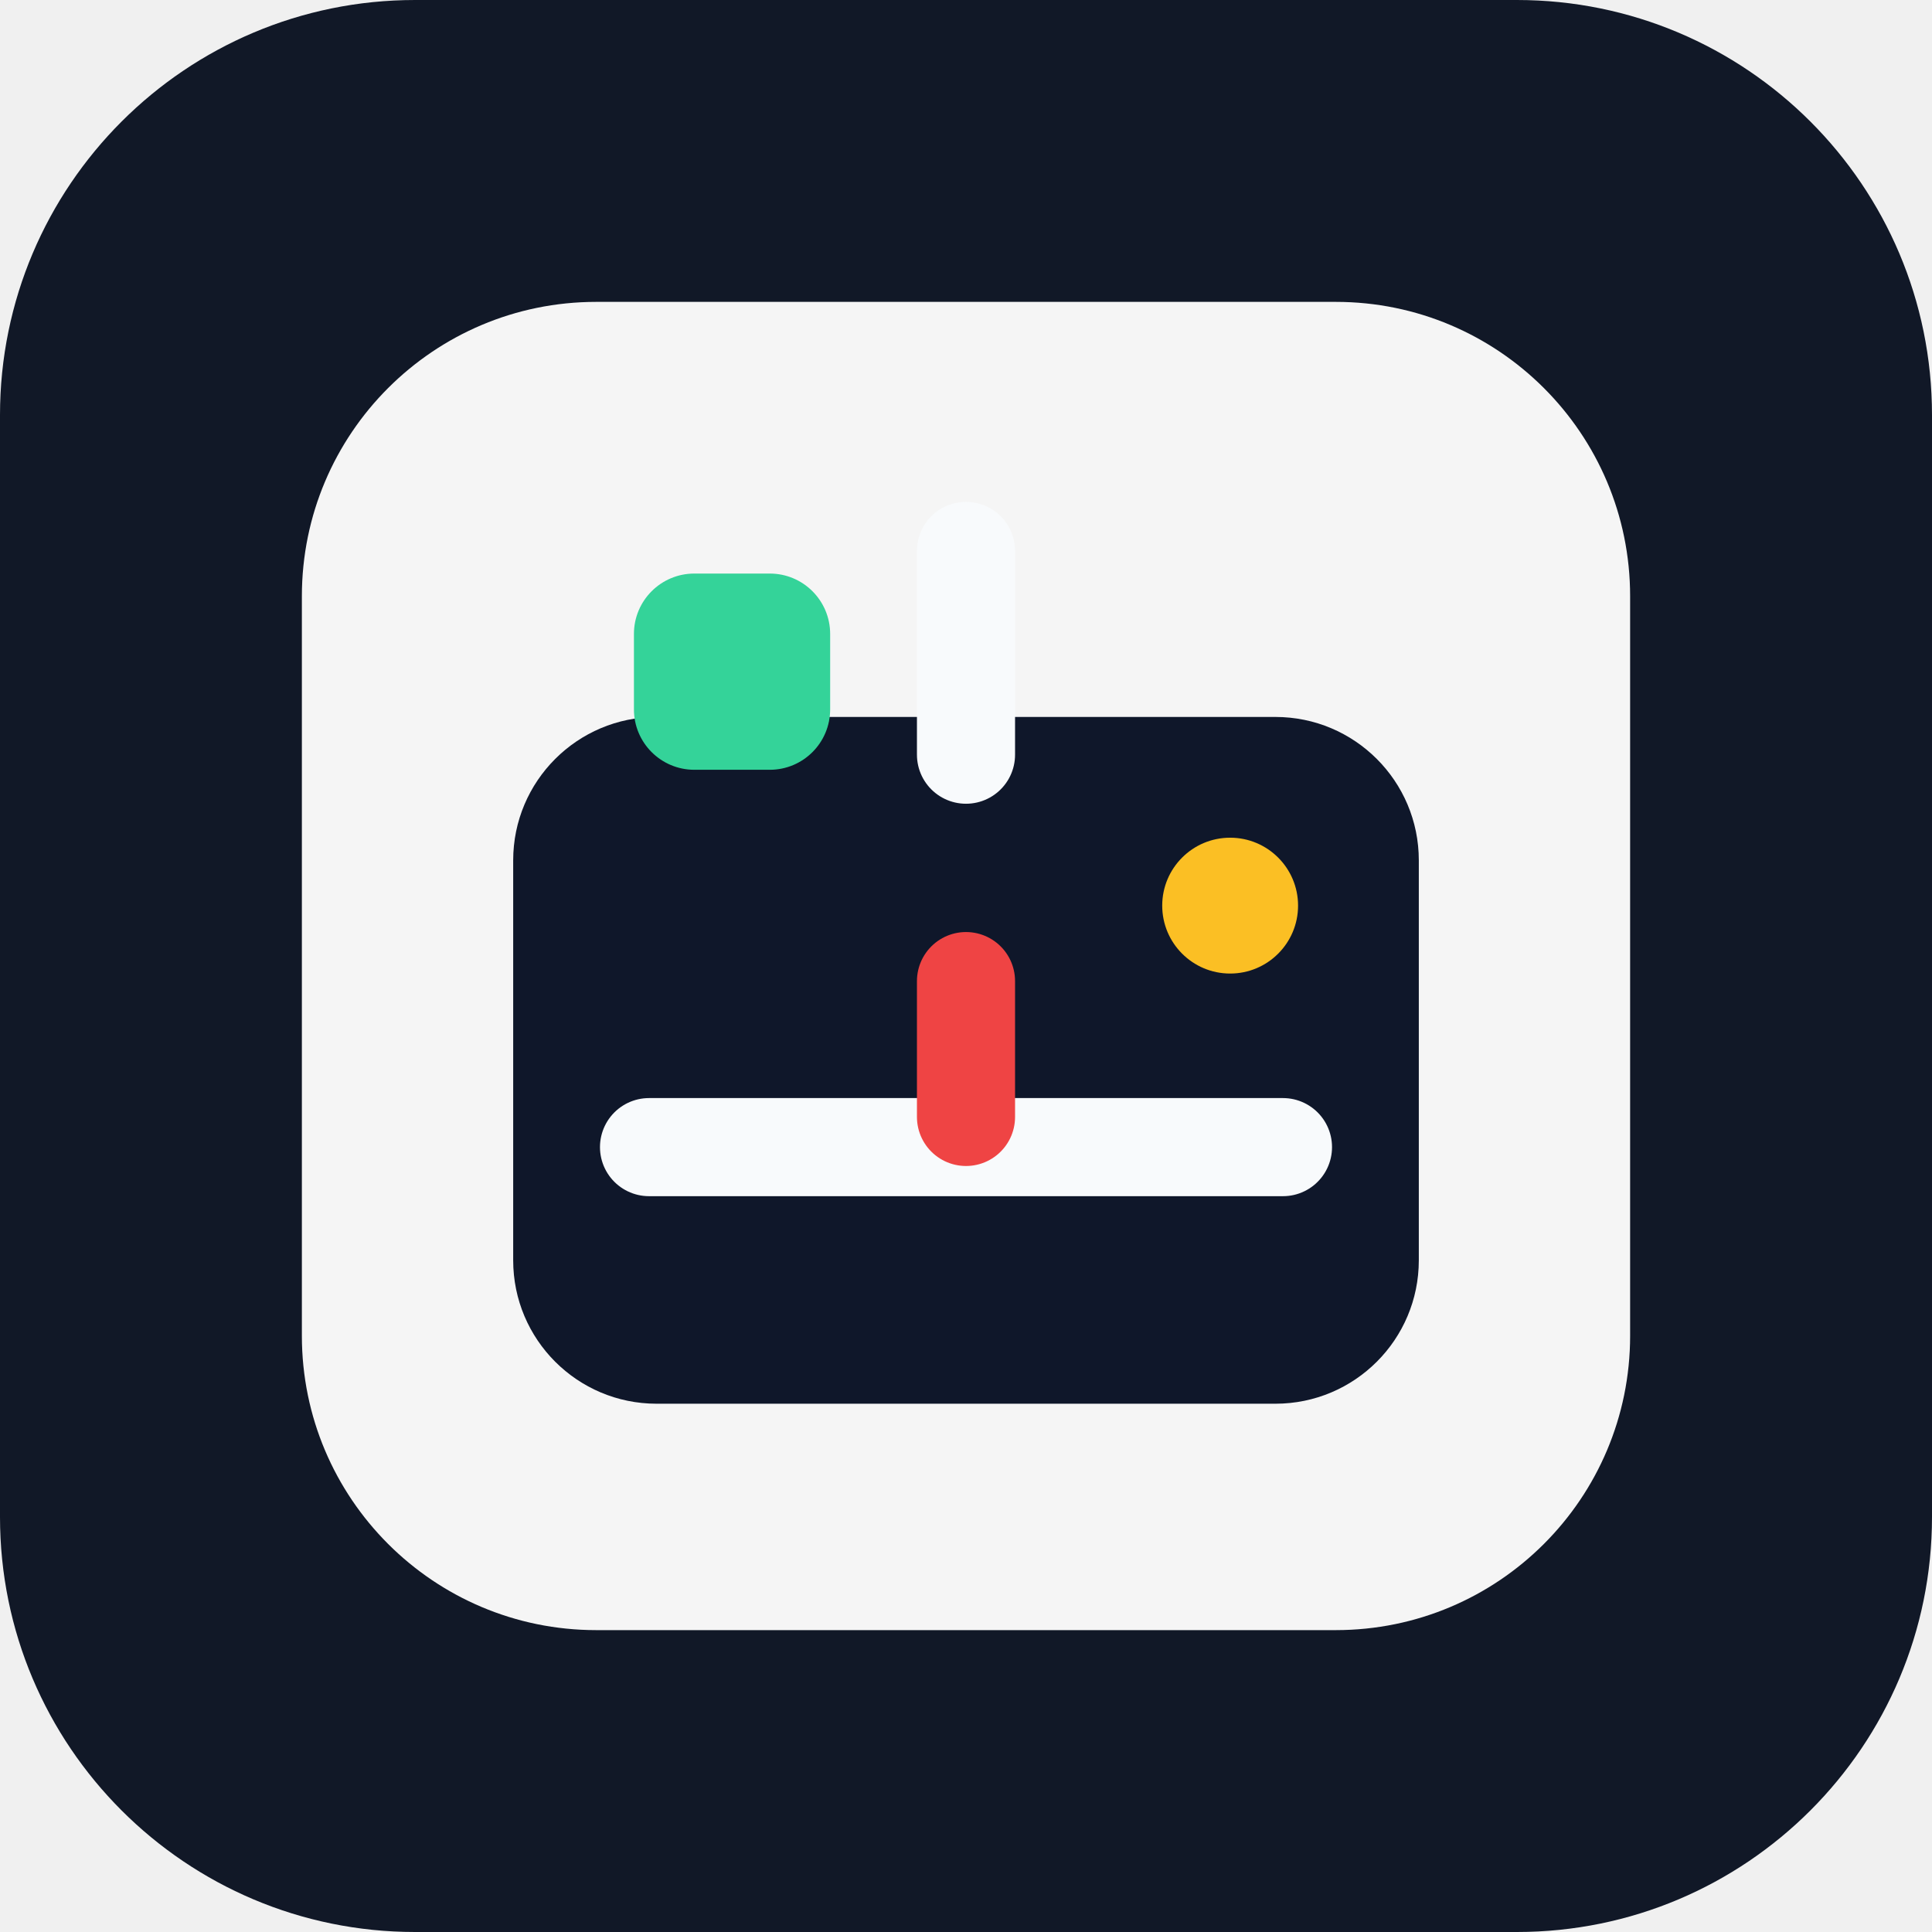
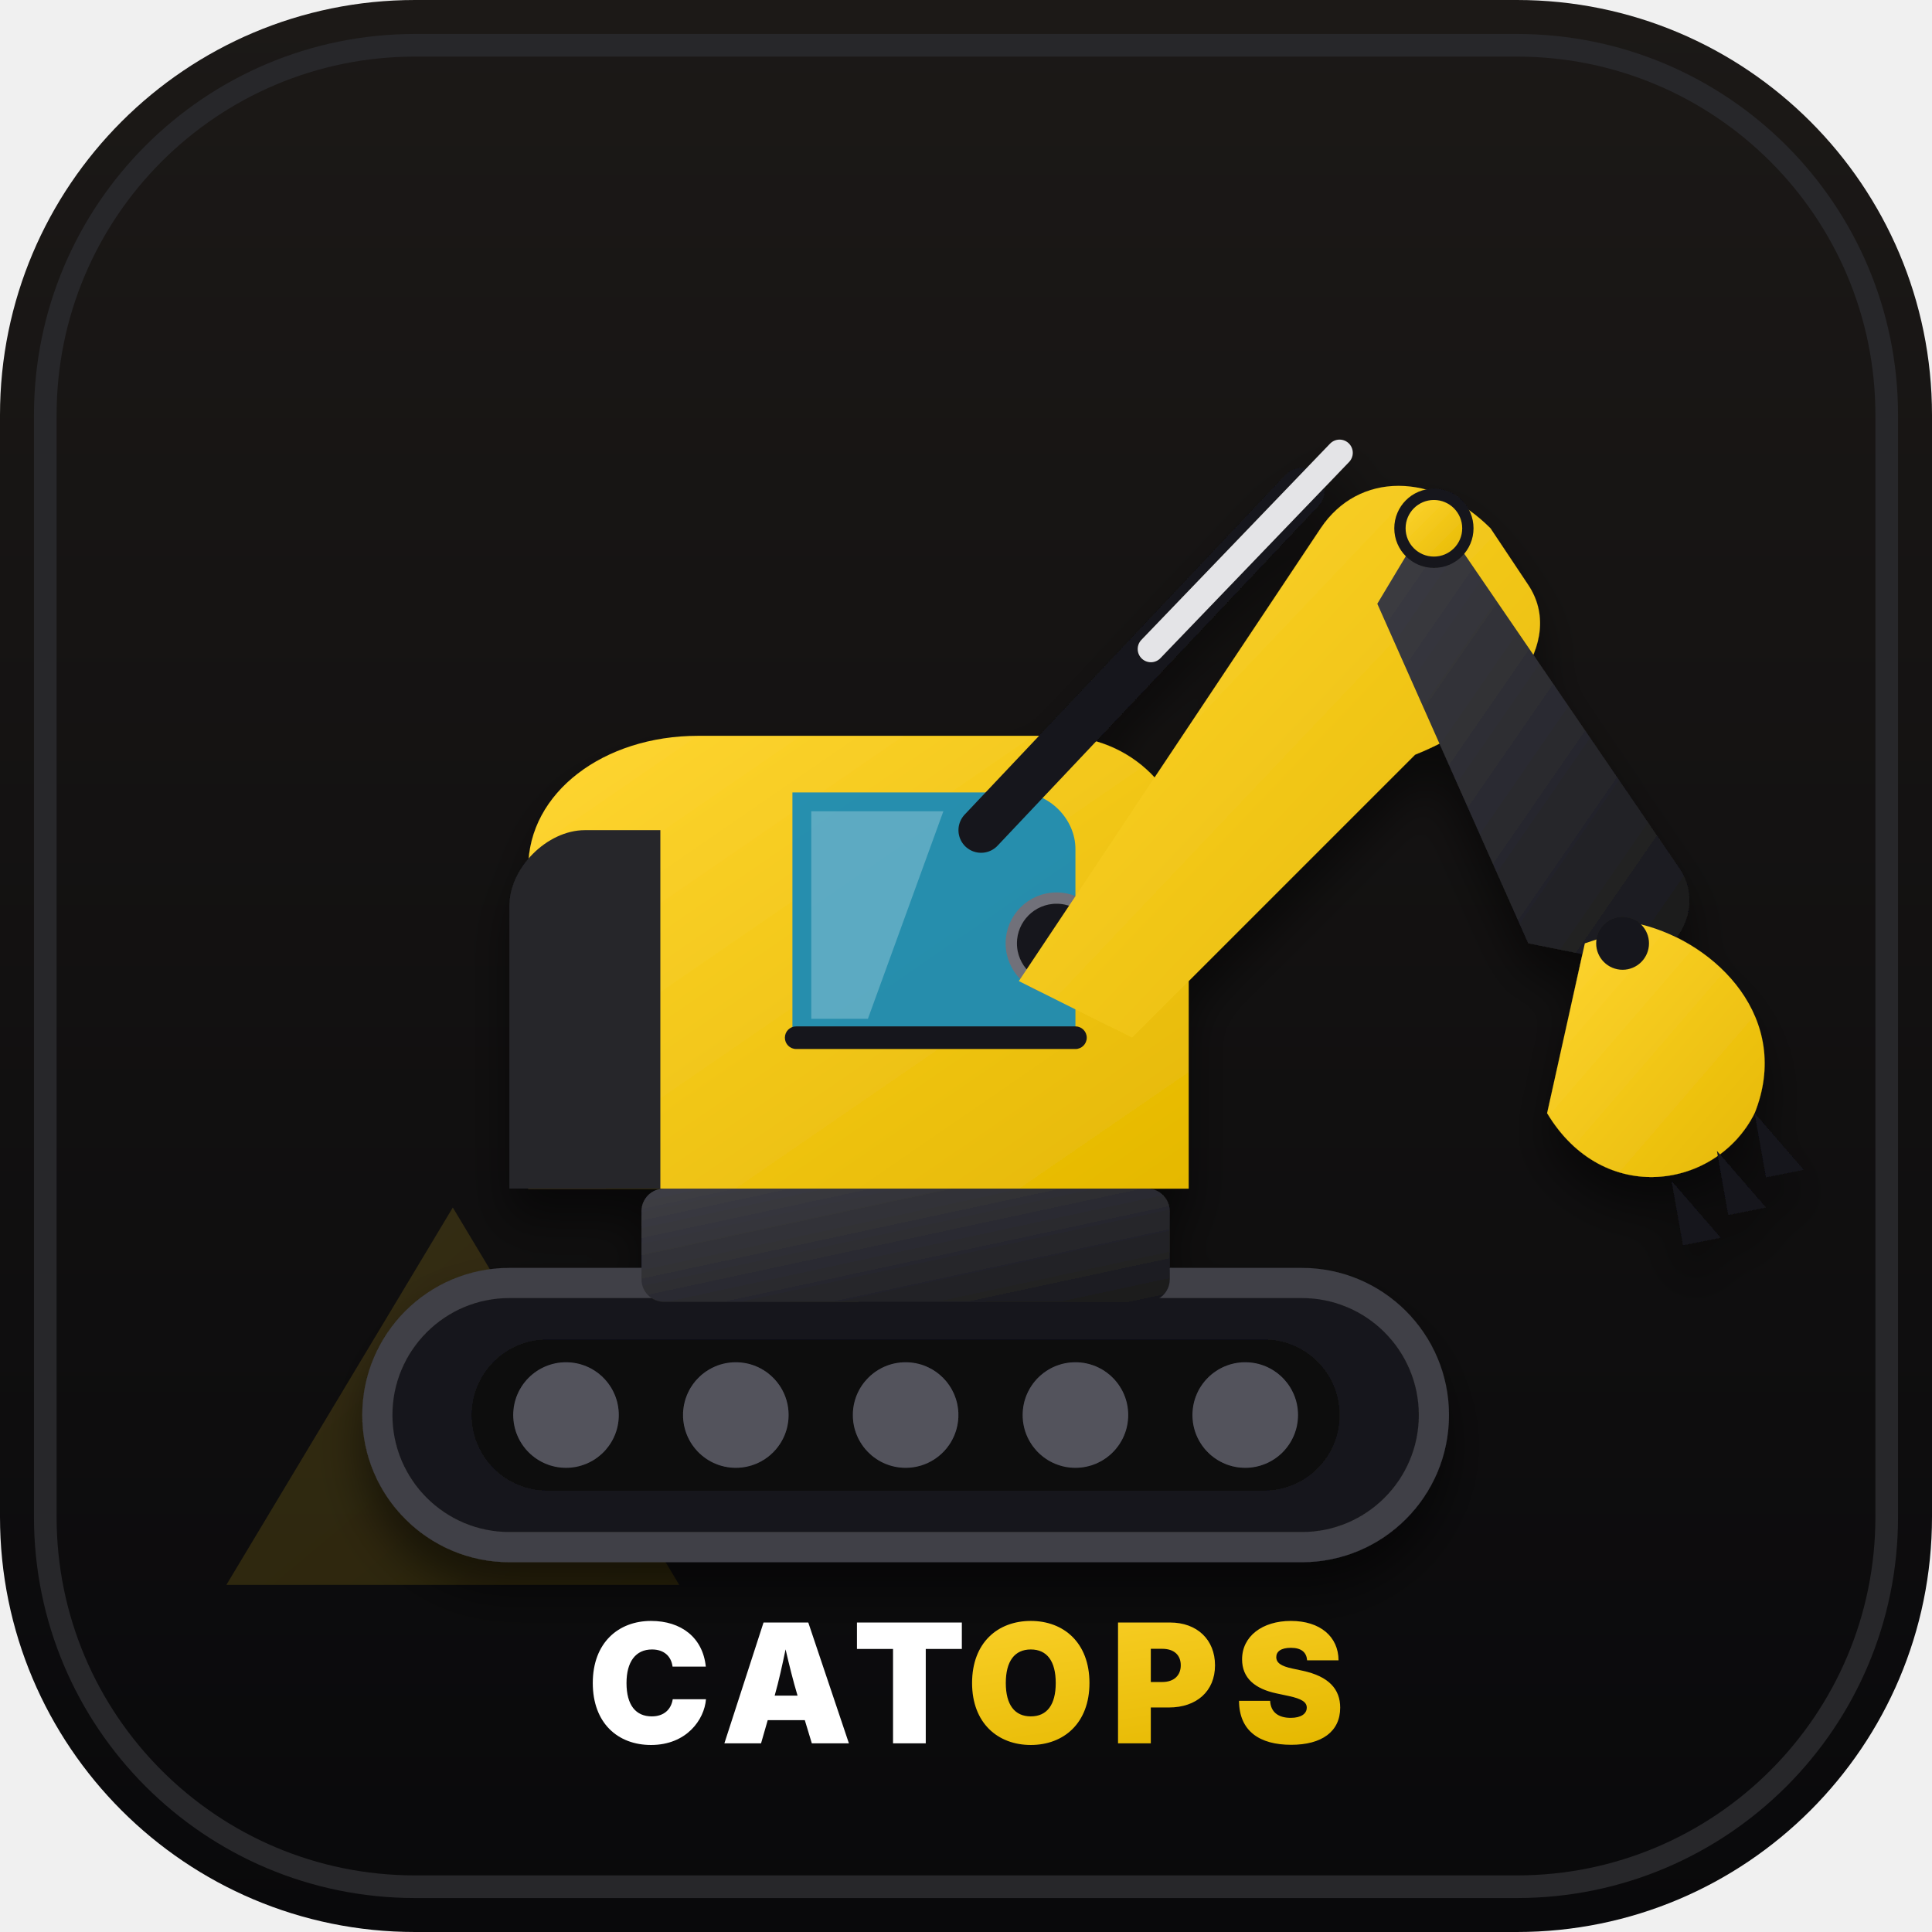
- <svg xmlns="http://www.w3.org/2000/svg" viewBox="0 0 512 512" role="img" aria-label="Operator Companion icon">
-   <rect width="512" height="512" rx="110" fill="#111827" />
-   <rect x="80" y="80" width="352" height="352" rx="78" fill="#f5f5f5" />
-   <rect x="136" y="190" width="240" height="182" rx="38" fill="#0f172a" />
-   <rect x="168" y="152" width="52" height="52" rx="16" fill="#34d399" />
-   <path d="M172 304h168" stroke="#f8fafc" stroke-width="26" stroke-linecap="round" />
-   <path d="M256 146v54" stroke="#f8fafc" stroke-width="26" stroke-linecap="round" />
-   <path d="M256 260v36" stroke="#ef4444" stroke-width="26" stroke-linecap="round" />
-   <circle cx="326" cy="240" r="18" fill="#fbbf24" />
+ <svg xmlns="http://www.w3.org/2000/svg" viewBox="0 0 512 512">
+   <defs>
+     <linearGradient id="catBg512" x1="0%" y1="0%" x2="0%" y2="100%">
+       <stop offset="0%" stop-color="#1c1917" />
+       <stop offset="100%" stop-color="#09090b" />
+     </linearGradient>
+     <linearGradient id="catYellow512" x1="0%" y1="0%" x2="100%" y2="100%">
+       <stop offset="0%" stop-color="#FFD633" />
+       <stop offset="100%" stop-color="#E5B800" />
+     </linearGradient>
+     <linearGradient id="metalDark512" x1="0%" y1="0%" x2="100%" y2="100%">
+       <stop offset="0%" stop-color="#3f3f46" />
+       <stop offset="100%" stop-color="#18181b" />
+     </linearGradient>
+     <filter id="shadow512" x="-10%" y="-10%" width="130%" height="130%">
+       <feDropShadow dx="0" dy="8" stdDeviation="6" flood-color="#000000" flood-opacity="0.5" />
+     </filter>
+   </defs>
+   <rect width="512" height="512" rx="110" fill="url(#catBg512)" />
+   <rect x="12" y="12" width="488" height="488" rx="98" fill="none" stroke="#27272a" stroke-width="6" />
+   <polygon points="60,420 180,420 120,320" fill="url(#catYellow512)" opacity="0.15" />
+   <g filter="url(#shadow512)">
+     <rect x="100" y="340" width="280" height="70" rx="35" fill="#18181b" stroke="#3f3f46" stroke-width="8" />
+     <rect x="125" y="355" width="230" height="40" rx="20" fill="#09090b" />
+     <circle cx="150" cy="375" r="14" fill="#52525b" />
+     <circle cx="195" cy="375" r="14" fill="#52525b" />
+     <circle cx="240" cy="375" r="14" fill="#52525b" />
+     <circle cx="285" cy="375" r="14" fill="#52525b" />
+     <circle cx="330" cy="375" r="14" fill="#52525b" />
+     <rect x="170" y="315" width="140" height="30" rx="6" fill="url(#metalDark512)" />
+     <path d="M140 315 L140 230 C140 210, 160 195, 185 195 L280 195 C300 195, 315 210, 315 230 L315 315 Z" fill="url(#catYellow512)" />
+     <path d="M135 315 L135 240 C135 230, 145 220, 155 220 L175 220 L175 315 Z" fill="#27272a" />
+     <path d="M210 210 L270 210 C278 210, 285 217, 285 225 L285 275 L210 275 Z" fill="#0284c7" opacity="0.85" />
+     <path d="M215 215 L250 215 L230 270 L215 270 Z" fill="#ffffff" opacity="0.25" />
+     <rect x="208" y="272" width="80" height="6" rx="3" fill="#18181b" />
+     <circle cx="280" cy="250" r="12" fill="#18181b" stroke="#71717a" stroke-width="3" />
+     <path d="M270 260 L350 140 C360 125, 380 125, 395 140 L405 155 C415 170, 400 190, 375 200 L300 275 Z" fill="url(#catYellow512)" />
+     <path d="M260 220 L345 130" stroke="#18181b" stroke-width="12" stroke-linecap="round" />
+     <path d="M305 172 L355 120" stroke="#e4e4e7" stroke-width="7" stroke-linecap="round" />
+     <path d="M380 135 L445 230 C452 240, 445 255, 430 255 L405 250 L365 160 Z" fill="url(#metalDark512)" />
+     <circle cx="380" cy="140" r="9" fill="url(#catYellow512)" stroke="#18181b" stroke-width="3" />
+     <path d="M435 245 C455 250, 475 270, 465 295 C455 315, 425 320, 410 295 L420 250 Z" fill="url(#catYellow512)" />
+     <polygon points="465,295 478,310 468,312" fill="#18181b" />
+     <polygon points="455,305 468,320 458,322" fill="#18181b" />
+     <polygon points="443,313 456,328 446,330" fill="#18181b" />
+     <circle cx="430" cy="250" r="7" fill="#18181b" />
+   </g>
+   <g transform="translate(256, 462)">
+     <text x="0" y="0" font-family="'Inter', 'Segoe UI', sans-serif" font-weight="900" font-size="44" letter-spacing="4" text-anchor="middle" fill="#ffffff">
+       CAT<tspan fill="url(#catYellow512)">OPS</tspan>
+     </text>
+   </g>
</svg>
